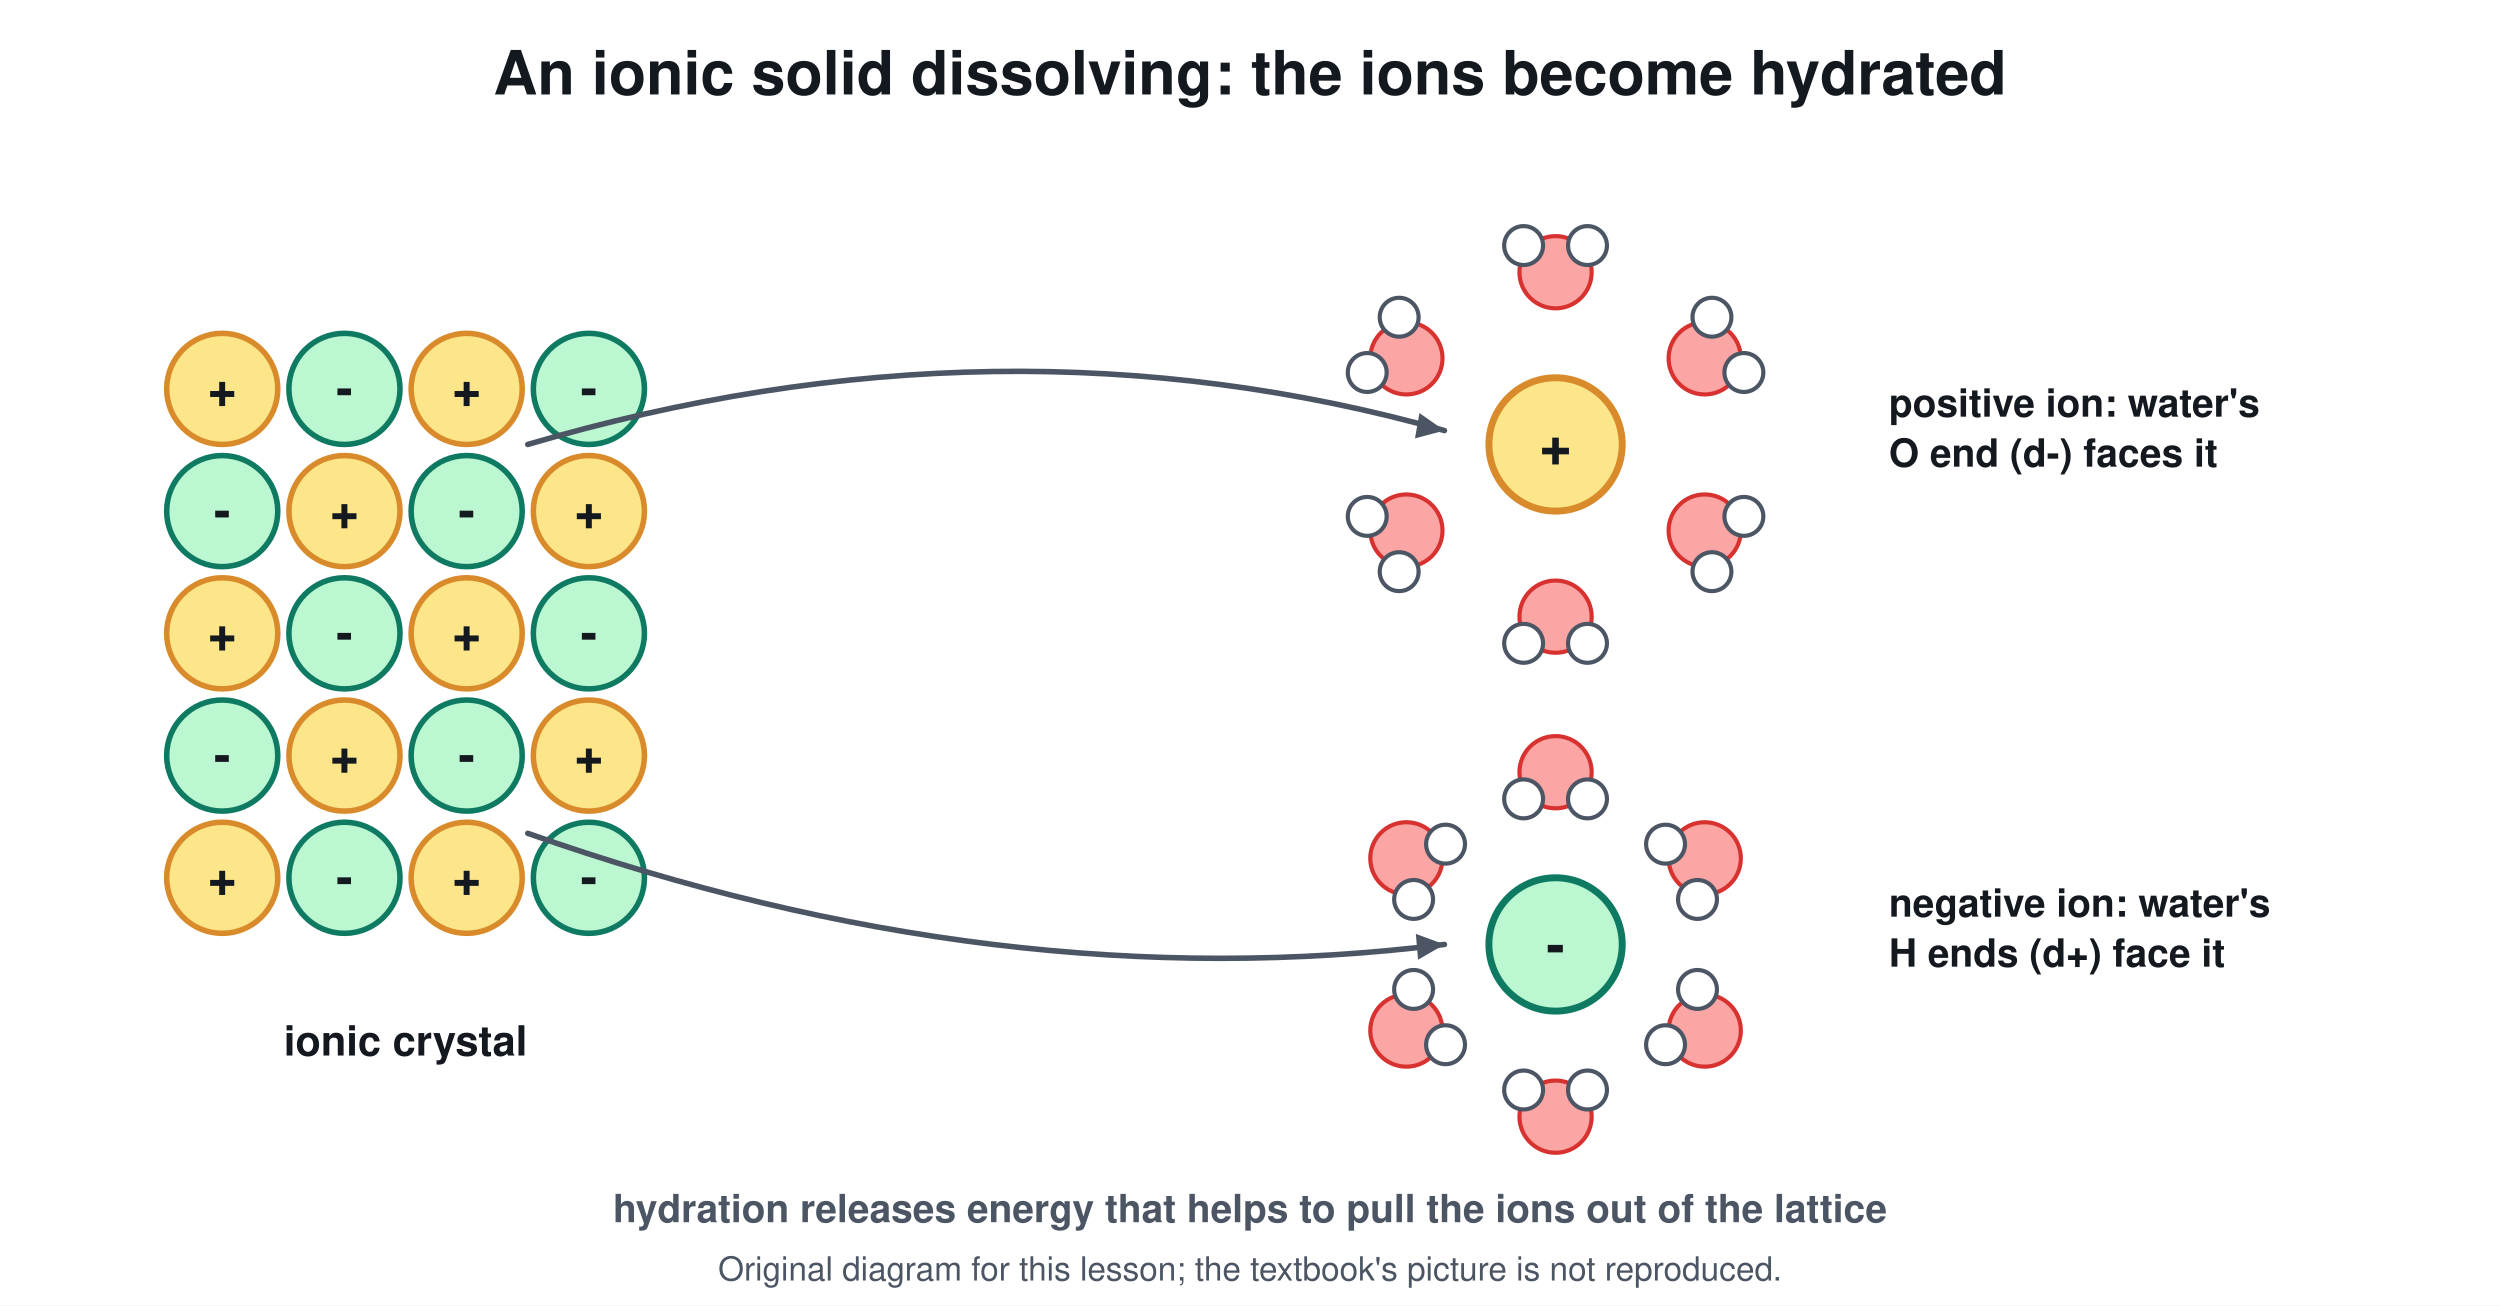
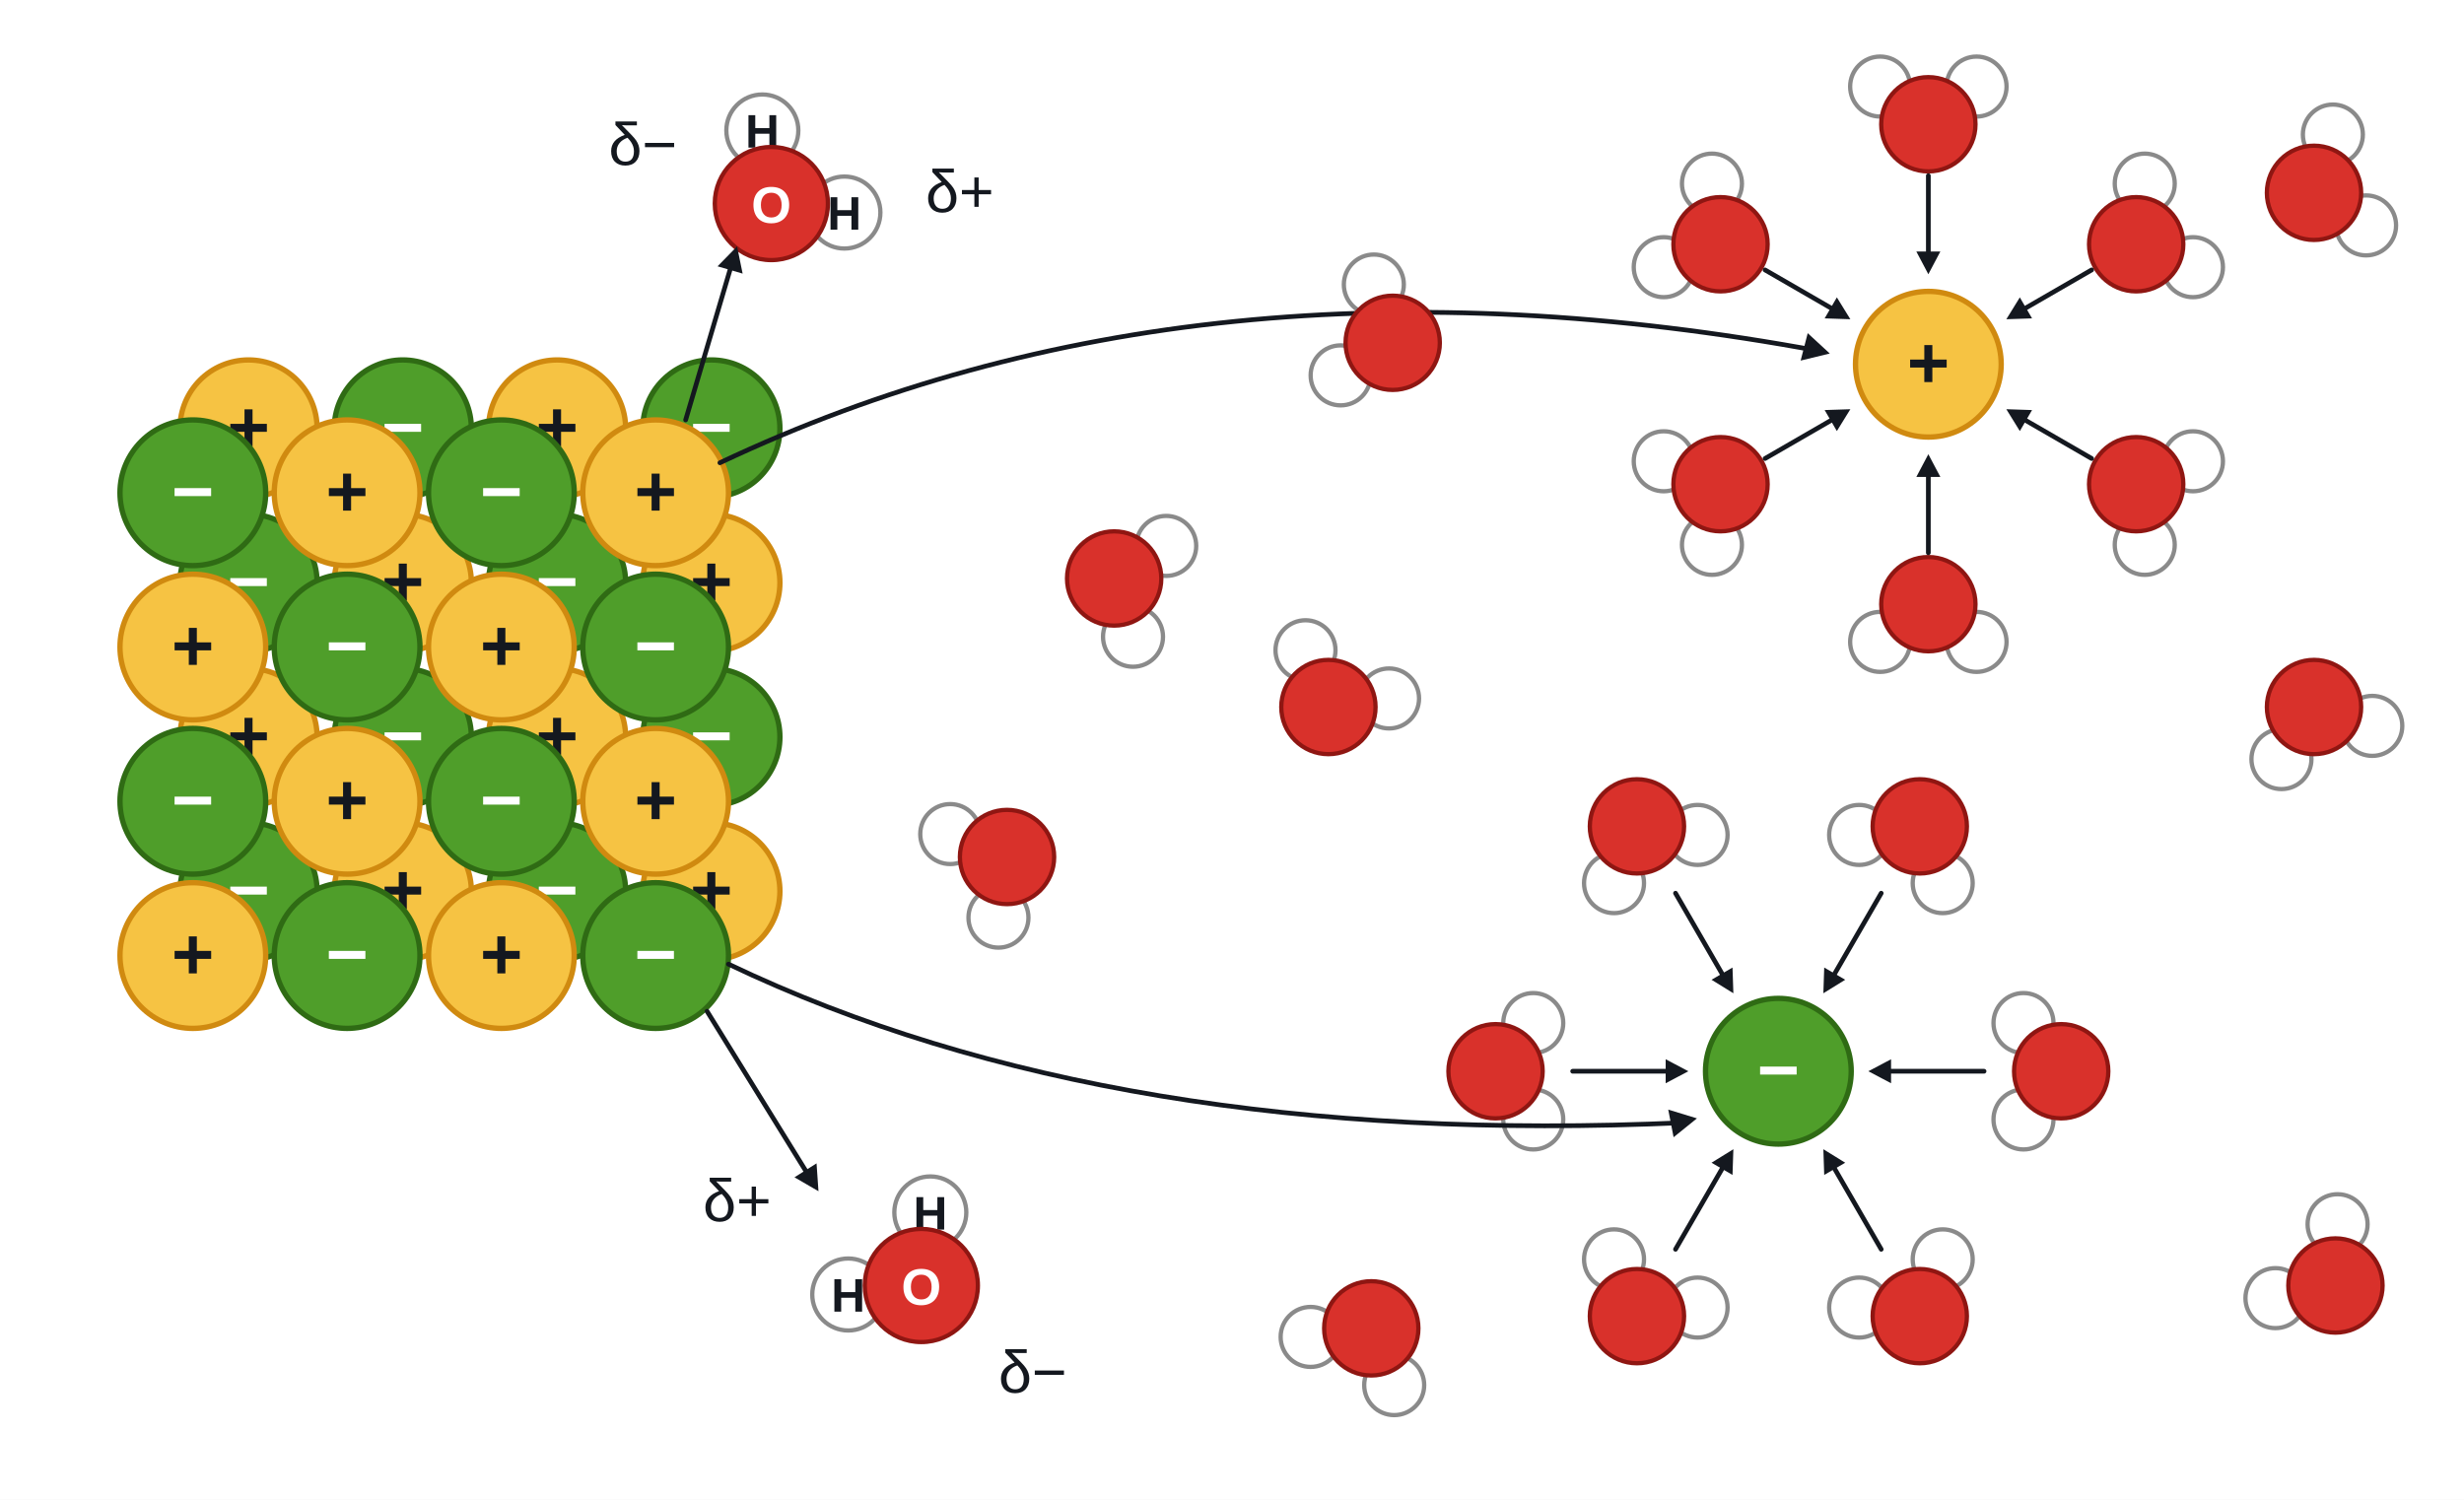
- <svg xmlns="http://www.w3.org/2000/svg" viewBox="0 0 900 470" font-family="Segoe UI, Helvetica, Arial, sans-serif">
-   <rect width="900" height="470" fill="#ffffff" />
-   <text x="450.0" y="34.0" font-size="22" fill="#14181f" text-anchor="middle" font-weight="700">An ionic solid dissolving: the ions become hydrated</text>
-   <circle cx="80.0" cy="140.0" r="20.0" stroke="#d98b2b" stroke-width="2" fill="#fde68a" />
-   <text x="80.0" y="146.0" font-size="18" fill="#14181f" text-anchor="middle" font-weight="700">+</text>
-   <circle cx="124.0" cy="140.0" r="20.0" stroke="#0f7a62" stroke-width="2" fill="#bbf7d0" />
-   <text x="124.0" y="146.0" font-size="18" fill="#14181f" text-anchor="middle" font-weight="700">-</text>
-   <circle cx="168.0" cy="140.0" r="20.0" stroke="#d98b2b" stroke-width="2" fill="#fde68a" />
-   <text x="168.0" y="146.0" font-size="18" fill="#14181f" text-anchor="middle" font-weight="700">+</text>
-   <circle cx="212.0" cy="140.0" r="20.0" stroke="#0f7a62" stroke-width="2" fill="#bbf7d0" />
-   <text x="212.0" y="146.0" font-size="18" fill="#14181f" text-anchor="middle" font-weight="700">-</text>
-   <circle cx="80.0" cy="184.0" r="20.0" stroke="#0f7a62" stroke-width="2" fill="#bbf7d0" />
-   <text x="80.0" y="190.0" font-size="18" fill="#14181f" text-anchor="middle" font-weight="700">-</text>
-   <circle cx="124.0" cy="184.0" r="20.0" stroke="#d98b2b" stroke-width="2" fill="#fde68a" />
-   <text x="124.0" y="190.0" font-size="18" fill="#14181f" text-anchor="middle" font-weight="700">+</text>
-   <circle cx="168.0" cy="184.0" r="20.0" stroke="#0f7a62" stroke-width="2" fill="#bbf7d0" />
-   <text x="168.0" y="190.0" font-size="18" fill="#14181f" text-anchor="middle" font-weight="700">-</text>
-   <circle cx="212.0" cy="184.0" r="20.0" stroke="#d98b2b" stroke-width="2" fill="#fde68a" />
-   <text x="212.0" y="190.0" font-size="18" fill="#14181f" text-anchor="middle" font-weight="700">+</text>
-   <circle cx="80.0" cy="228.0" r="20.0" stroke="#d98b2b" stroke-width="2" fill="#fde68a" />
-   <text x="80.0" y="234.0" font-size="18" fill="#14181f" text-anchor="middle" font-weight="700">+</text>
-   <circle cx="124.0" cy="228.0" r="20.0" stroke="#0f7a62" stroke-width="2" fill="#bbf7d0" />
-   <text x="124.0" y="234.0" font-size="18" fill="#14181f" text-anchor="middle" font-weight="700">-</text>
-   <circle cx="168.0" cy="228.0" r="20.0" stroke="#d98b2b" stroke-width="2" fill="#fde68a" />
-   <text x="168.0" y="234.0" font-size="18" fill="#14181f" text-anchor="middle" font-weight="700">+</text>
-   <circle cx="212.0" cy="228.0" r="20.0" stroke="#0f7a62" stroke-width="2" fill="#bbf7d0" />
-   <text x="212.0" y="234.0" font-size="18" fill="#14181f" text-anchor="middle" font-weight="700">-</text>
-   <circle cx="80.0" cy="272.0" r="20.0" stroke="#0f7a62" stroke-width="2" fill="#bbf7d0" />
-   <text x="80.0" y="278.0" font-size="18" fill="#14181f" text-anchor="middle" font-weight="700">-</text>
-   <circle cx="124.0" cy="272.0" r="20.0" stroke="#d98b2b" stroke-width="2" fill="#fde68a" />
-   <text x="124.0" y="278.0" font-size="18" fill="#14181f" text-anchor="middle" font-weight="700">+</text>
-   <circle cx="168.0" cy="272.0" r="20.0" stroke="#0f7a62" stroke-width="2" fill="#bbf7d0" />
-   <text x="168.0" y="278.0" font-size="18" fill="#14181f" text-anchor="middle" font-weight="700">-</text>
-   <circle cx="212.0" cy="272.0" r="20.0" stroke="#d98b2b" stroke-width="2" fill="#fde68a" />
-   <text x="212.0" y="278.0" font-size="18" fill="#14181f" text-anchor="middle" font-weight="700">+</text>
-   <circle cx="80.0" cy="316.0" r="20.0" stroke="#d98b2b" stroke-width="2" fill="#fde68a" />
-   <text x="80.0" y="322.0" font-size="18" fill="#14181f" text-anchor="middle" font-weight="700">+</text>
-   <circle cx="124.0" cy="316.0" r="20.0" stroke="#0f7a62" stroke-width="2" fill="#bbf7d0" />
-   <text x="124.0" y="322.0" font-size="18" fill="#14181f" text-anchor="middle" font-weight="700">-</text>
-   <circle cx="168.0" cy="316.0" r="20.0" stroke="#d98b2b" stroke-width="2" fill="#fde68a" />
-   <text x="168.0" y="322.0" font-size="18" fill="#14181f" text-anchor="middle" font-weight="700">+</text>
-   <circle cx="212.0" cy="316.0" r="20.0" stroke="#0f7a62" stroke-width="2" fill="#bbf7d0" />
-   <text x="212.0" y="322.0" font-size="18" fill="#14181f" text-anchor="middle" font-weight="700">-</text>
-   <text x="146.0" y="380.0" font-size="15" fill="#14181f" text-anchor="middle" font-weight="700">ionic crystal</text>
-   <circle cx="560.0" cy="160.0" r="24.0" stroke="#d98b2b" stroke-width="2.5" fill="#fde68a" />
-   <text x="560.0" y="167.0" font-size="20" fill="#14181f" text-anchor="middle" font-weight="700">+</text>
-   <circle cx="613.7" cy="191.0" r="13.0" stroke="#d7322f" stroke-width="1.5" fill="#fca5a5" />
-   <circle cx="627.8" cy="185.9" r="7.0" stroke="#4b5563" stroke-width="1.5" fill="#ffffff" />
-   <circle cx="616.3" cy="205.8" r="7.0" stroke="#4b5563" stroke-width="1.5" fill="#ffffff" />
-   <circle cx="560.0" cy="222.0" r="13.0" stroke="#d7322f" stroke-width="1.5" fill="#fca5a5" />
-   <circle cx="571.5" cy="231.6" r="7.0" stroke="#4b5563" stroke-width="1.5" fill="#ffffff" />
-   <circle cx="548.5" cy="231.6" r="7.0" stroke="#4b5563" stroke-width="1.5" fill="#ffffff" />
-   <circle cx="506.3" cy="191.0" r="13.0" stroke="#d7322f" stroke-width="1.5" fill="#fca5a5" />
-   <circle cx="503.7" cy="205.8" r="7.0" stroke="#4b5563" stroke-width="1.5" fill="#ffffff" />
-   <circle cx="492.2" cy="185.9" r="7.0" stroke="#4b5563" stroke-width="1.5" fill="#ffffff" />
-   <circle cx="506.3" cy="129.0" r="13.0" stroke="#d7322f" stroke-width="1.5" fill="#fca5a5" />
-   <circle cx="492.2" cy="134.1" r="7.0" stroke="#4b5563" stroke-width="1.5" fill="#ffffff" />
-   <circle cx="503.7" cy="114.2" r="7.0" stroke="#4b5563" stroke-width="1.5" fill="#ffffff" />
-   <circle cx="560.0" cy="98.0" r="13.0" stroke="#d7322f" stroke-width="1.5" fill="#fca5a5" />
-   <circle cx="548.5" cy="88.4" r="7.0" stroke="#4b5563" stroke-width="1.5" fill="#ffffff" />
-   <circle cx="571.5" cy="88.4" r="7.0" stroke="#4b5563" stroke-width="1.5" fill="#ffffff" />
-   <circle cx="613.7" cy="129.0" r="13.0" stroke="#d7322f" stroke-width="1.5" fill="#fca5a5" />
-   <circle cx="616.3" cy="114.2" r="7.0" stroke="#4b5563" stroke-width="1.5" fill="#ffffff" />
-   <circle cx="627.8" cy="134.1" r="7.0" stroke="#4b5563" stroke-width="1.5" fill="#ffffff" />
-   <circle cx="560.0" cy="340.0" r="24.0" stroke="#0f7a62" stroke-width="2.5" fill="#bbf7d0" />
-   <text x="560.0" y="347.0" font-size="20" fill="#14181f" text-anchor="middle" font-weight="700">-</text>
-   <circle cx="613.7" cy="371.0" r="13.0" stroke="#d7322f" stroke-width="1.5" fill="#fca5a5" />
-   <circle cx="599.6" cy="376.1" r="7.0" stroke="#4b5563" stroke-width="1.5" fill="#ffffff" />
-   <circle cx="611.1" cy="356.2" r="7.0" stroke="#4b5563" stroke-width="1.5" fill="#ffffff" />
-   <circle cx="560.0" cy="402.0" r="13.0" stroke="#d7322f" stroke-width="1.5" fill="#fca5a5" />
-   <circle cx="548.5" cy="392.4" r="7.0" stroke="#4b5563" stroke-width="1.5" fill="#ffffff" />
-   <circle cx="571.5" cy="392.4" r="7.0" stroke="#4b5563" stroke-width="1.5" fill="#ffffff" />
-   <circle cx="506.3" cy="371.0" r="13.0" stroke="#d7322f" stroke-width="1.5" fill="#fca5a5" />
-   <circle cx="508.9" cy="356.2" r="7.0" stroke="#4b5563" stroke-width="1.5" fill="#ffffff" />
-   <circle cx="520.4" cy="376.1" r="7.0" stroke="#4b5563" stroke-width="1.5" fill="#ffffff" />
-   <circle cx="506.3" cy="309.0" r="13.0" stroke="#d7322f" stroke-width="1.5" fill="#fca5a5" />
-   <circle cx="520.4" cy="303.9" r="7.0" stroke="#4b5563" stroke-width="1.5" fill="#ffffff" />
-   <circle cx="508.9" cy="323.8" r="7.0" stroke="#4b5563" stroke-width="1.5" fill="#ffffff" />
-   <circle cx="560.0" cy="278.0" r="13.0" stroke="#d7322f" stroke-width="1.5" fill="#fca5a5" />
-   <circle cx="571.5" cy="287.6" r="7.0" stroke="#4b5563" stroke-width="1.5" fill="#ffffff" />
-   <circle cx="548.5" cy="287.6" r="7.0" stroke="#4b5563" stroke-width="1.5" fill="#ffffff" />
-   <circle cx="613.7" cy="309.0" r="13.0" stroke="#d7322f" stroke-width="1.5" fill="#fca5a5" />
-   <circle cx="611.1" cy="323.8" r="7.0" stroke="#4b5563" stroke-width="1.5" fill="#ffffff" />
-   <circle cx="599.6" cy="303.9" r="7.0" stroke="#4b5563" stroke-width="1.5" fill="#ffffff" />
-   <path d="M 190 160 Q 360 110 520 155" stroke="#4b5563" stroke-width="2" fill="none" stroke-linejoin="round" stroke-linecap="round" />
-   <path d="M520.0 155.0 L509.4 157.8 L511.0 148.7 Z" fill="#4b5563" />
-   <path d="M 190 300 Q 360 360 520 340" stroke="#4b5563" stroke-width="2" fill="none" stroke-linejoin="round" stroke-linecap="round" />
-   <path d="M520.0 340.0 L510.5 345.5 L509.7 336.2 Z" fill="#4b5563" />
-   <text x="680.0" y="150.0" font-size="14" fill="#14181f" text-anchor="start" font-weight="700">positive ion: water's</text>
-   <text x="680.0" y="168.0" font-size="14" fill="#14181f" text-anchor="start" font-weight="700">O end (d-) faces it</text>
-   <text x="680.0" y="330.0" font-size="14" fill="#14181f" text-anchor="start" font-weight="700">negative ion: water's</text>
-   <text x="680.0" y="348.0" font-size="14" fill="#14181f" text-anchor="start" font-weight="700">H ends (d+) face it</text>
-   <text x="450.0" y="440.0" font-size="14" fill="#4b5563" text-anchor="middle" font-weight="700">hydration releases energy that helps to pull the ions out of the lattice</text>
-   <text x="450.0" y="461" font-size="12" fill="#4b5563" text-anchor="middle">Original diagram for this lesson; the textbook's picture is not reproduced.</text>
+ <svg xmlns="http://www.w3.org/2000/svg" viewBox="0 0 1150 700" font-family="Arial, Helvetica, sans-serif">
+   <rect width="1150" height="700" fill="#ffffff" />
+   <circle cx="116.0" cy="200.0" r="32.0" stroke="#d08a10" stroke-width="2.5" fill="#f6c343" />
+   <text x="116.0" y="211.0" font-size="34" fill="#14181f" text-anchor="middle" font-weight="700">
+     <tspan>+</tspan>
+   </text>
+   <circle cx="188.0" cy="200.0" r="32.0" stroke="#2f6b14" stroke-width="2.5" fill="#4f9e2a" />
+   <text x="188.0" y="211.0" font-size="34" fill="#ffffff" text-anchor="middle" font-weight="700">
+     <tspan>−</tspan>
+   </text>
+   <circle cx="260.0" cy="200.0" r="32.0" stroke="#d08a10" stroke-width="2.5" fill="#f6c343" />
+   <text x="260.0" y="211.0" font-size="34" fill="#14181f" text-anchor="middle" font-weight="700">
+     <tspan>+</tspan>
+   </text>
+   <circle cx="332.0" cy="200.0" r="32.0" stroke="#2f6b14" stroke-width="2.5" fill="#4f9e2a" />
+   <text x="332.0" y="211.0" font-size="34" fill="#ffffff" text-anchor="middle" font-weight="700">
+     <tspan>−</tspan>
+   </text>
+   <circle cx="116.0" cy="272.0" r="32.0" stroke="#2f6b14" stroke-width="2.5" fill="#4f9e2a" />
+   <text x="116.0" y="283.0" font-size="34" fill="#ffffff" text-anchor="middle" font-weight="700">
+     <tspan>−</tspan>
+   </text>
+   <circle cx="188.0" cy="272.0" r="32.0" stroke="#d08a10" stroke-width="2.5" fill="#f6c343" />
+   <text x="188.0" y="283.0" font-size="34" fill="#14181f" text-anchor="middle" font-weight="700">
+     <tspan>+</tspan>
+   </text>
+   <circle cx="260.0" cy="272.0" r="32.0" stroke="#2f6b14" stroke-width="2.5" fill="#4f9e2a" />
+   <text x="260.0" y="283.0" font-size="34" fill="#ffffff" text-anchor="middle" font-weight="700">
+     <tspan>−</tspan>
+   </text>
+   <circle cx="332.0" cy="272.0" r="32.0" stroke="#d08a10" stroke-width="2.5" fill="#f6c343" />
+   <text x="332.0" y="283.0" font-size="34" fill="#14181f" text-anchor="middle" font-weight="700">
+     <tspan>+</tspan>
+   </text>
+   <circle cx="116.0" cy="344.0" r="32.0" stroke="#d08a10" stroke-width="2.5" fill="#f6c343" />
+   <text x="116.0" y="355.0" font-size="34" fill="#14181f" text-anchor="middle" font-weight="700">
+     <tspan>+</tspan>
+   </text>
+   <circle cx="188.0" cy="344.0" r="32.0" stroke="#2f6b14" stroke-width="2.5" fill="#4f9e2a" />
+   <text x="188.0" y="355.0" font-size="34" fill="#ffffff" text-anchor="middle" font-weight="700">
+     <tspan>−</tspan>
+   </text>
+   <circle cx="260.0" cy="344.0" r="32.0" stroke="#d08a10" stroke-width="2.5" fill="#f6c343" />
+   <text x="260.0" y="355.0" font-size="34" fill="#14181f" text-anchor="middle" font-weight="700">
+     <tspan>+</tspan>
+   </text>
+   <circle cx="332.0" cy="344.0" r="32.0" stroke="#2f6b14" stroke-width="2.5" fill="#4f9e2a" />
+   <text x="332.0" y="355.0" font-size="34" fill="#ffffff" text-anchor="middle" font-weight="700">
+     <tspan>−</tspan>
+   </text>
+   <circle cx="116.0" cy="416.0" r="32.0" stroke="#2f6b14" stroke-width="2.5" fill="#4f9e2a" />
+   <text x="116.0" y="427.0" font-size="34" fill="#ffffff" text-anchor="middle" font-weight="700">
+     <tspan>−</tspan>
+   </text>
+   <circle cx="188.0" cy="416.0" r="32.0" stroke="#d08a10" stroke-width="2.5" fill="#f6c343" />
+   <text x="188.0" y="427.0" font-size="34" fill="#14181f" text-anchor="middle" font-weight="700">
+     <tspan>+</tspan>
+   </text>
+   <circle cx="260.0" cy="416.0" r="32.0" stroke="#2f6b14" stroke-width="2.5" fill="#4f9e2a" />
+   <text x="260.0" y="427.0" font-size="34" fill="#ffffff" text-anchor="middle" font-weight="700">
+     <tspan>−</tspan>
+   </text>
+   <circle cx="332.0" cy="416.0" r="32.0" stroke="#d08a10" stroke-width="2.5" fill="#f6c343" />
+   <text x="332.0" y="427.0" font-size="34" fill="#14181f" text-anchor="middle" font-weight="700">
+     <tspan>+</tspan>
+   </text>
+   <circle cx="90.0" cy="230.0" r="34.0" stroke="#2f6b14" stroke-width="2.5" fill="#4f9e2a" />
+   <text x="90.0" y="241.0" font-size="34" fill="#ffffff" text-anchor="middle" font-weight="700">
+     <tspan>−</tspan>
+   </text>
+   <circle cx="162.0" cy="230.0" r="34.0" stroke="#d08a10" stroke-width="2.5" fill="#f6c343" />
+   <text x="162.0" y="241.0" font-size="34" fill="#14181f" text-anchor="middle" font-weight="700">
+     <tspan>+</tspan>
+   </text>
+   <circle cx="234.0" cy="230.0" r="34.0" stroke="#2f6b14" stroke-width="2.5" fill="#4f9e2a" />
+   <text x="234.0" y="241.0" font-size="34" fill="#ffffff" text-anchor="middle" font-weight="700">
+     <tspan>−</tspan>
+   </text>
+   <circle cx="306.0" cy="230.0" r="34.0" stroke="#d08a10" stroke-width="2.5" fill="#f6c343" />
+   <text x="306.0" y="241.0" font-size="34" fill="#14181f" text-anchor="middle" font-weight="700">
+     <tspan>+</tspan>
+   </text>
+   <circle cx="90.0" cy="302.0" r="34.0" stroke="#d08a10" stroke-width="2.5" fill="#f6c343" />
+   <text x="90.0" y="313.0" font-size="34" fill="#14181f" text-anchor="middle" font-weight="700">
+     <tspan>+</tspan>
+   </text>
+   <circle cx="162.0" cy="302.0" r="34.0" stroke="#2f6b14" stroke-width="2.5" fill="#4f9e2a" />
+   <text x="162.0" y="313.0" font-size="34" fill="#ffffff" text-anchor="middle" font-weight="700">
+     <tspan>−</tspan>
+   </text>
+   <circle cx="234.0" cy="302.0" r="34.0" stroke="#d08a10" stroke-width="2.5" fill="#f6c343" />
+   <text x="234.0" y="313.0" font-size="34" fill="#14181f" text-anchor="middle" font-weight="700">
+     <tspan>+</tspan>
+   </text>
+   <circle cx="306.0" cy="302.0" r="34.0" stroke="#2f6b14" stroke-width="2.5" fill="#4f9e2a" />
+   <text x="306.0" y="313.0" font-size="34" fill="#ffffff" text-anchor="middle" font-weight="700">
+     <tspan>−</tspan>
+   </text>
+   <circle cx="90.0" cy="374.0" r="34.0" stroke="#2f6b14" stroke-width="2.5" fill="#4f9e2a" />
+   <text x="90.0" y="385.0" font-size="34" fill="#ffffff" text-anchor="middle" font-weight="700">
+     <tspan>−</tspan>
+   </text>
+   <circle cx="162.0" cy="374.0" r="34.0" stroke="#d08a10" stroke-width="2.5" fill="#f6c343" />
+   <text x="162.0" y="385.0" font-size="34" fill="#14181f" text-anchor="middle" font-weight="700">
+     <tspan>+</tspan>
+   </text>
+   <circle cx="234.0" cy="374.0" r="34.0" stroke="#2f6b14" stroke-width="2.5" fill="#4f9e2a" />
+   <text x="234.0" y="385.0" font-size="34" fill="#ffffff" text-anchor="middle" font-weight="700">
+     <tspan>−</tspan>
+   </text>
+   <circle cx="306.0" cy="374.0" r="34.0" stroke="#d08a10" stroke-width="2.5" fill="#f6c343" />
+   <text x="306.0" y="385.0" font-size="34" fill="#14181f" text-anchor="middle" font-weight="700">
+     <tspan>+</tspan>
+   </text>
+   <circle cx="90.0" cy="446.0" r="34.0" stroke="#d08a10" stroke-width="2.5" fill="#f6c343" />
+   <text x="90.0" y="457.0" font-size="34" fill="#14181f" text-anchor="middle" font-weight="700">
+     <tspan>+</tspan>
+   </text>
+   <circle cx="162.0" cy="446.0" r="34.0" stroke="#2f6b14" stroke-width="2.5" fill="#4f9e2a" />
+   <text x="162.0" y="457.0" font-size="34" fill="#ffffff" text-anchor="middle" font-weight="700">
+     <tspan>−</tspan>
+   </text>
+   <circle cx="234.0" cy="446.0" r="34.0" stroke="#d08a10" stroke-width="2.5" fill="#f6c343" />
+   <text x="234.0" y="457.0" font-size="34" fill="#14181f" text-anchor="middle" font-weight="700">
+     <tspan>+</tspan>
+   </text>
+   <circle cx="306.0" cy="446.0" r="34.0" stroke="#2f6b14" stroke-width="2.5" fill="#4f9e2a" />
+   <text x="306.0" y="457.0" font-size="34" fill="#ffffff" text-anchor="middle" font-weight="700">
+     <tspan>−</tspan>
+   </text>
+   <circle cx="355.8" cy="60.9" r="16.8" stroke="#8a8a8a" stroke-width="2" fill="#ffffff" />
+   <text x="355.8" y="68.9" font-size="22" fill="#14181f" text-anchor="middle" font-weight="700">
+     <tspan>H</tspan>
+   </text>
+   <circle cx="394.1" cy="99.2" r="16.8" stroke="#8a8a8a" stroke-width="2" fill="#ffffff" />
+   <text x="394.1" y="107.2" font-size="22" fill="#14181f" text-anchor="middle" font-weight="700">
+     <tspan>H</tspan>
+   </text>
+   <circle cx="360.0" cy="95.0" r="26.4" stroke="#8f1612" stroke-width="2" fill="#d9312b" />
+   <text x="360.0" y="104.0" font-size="24" fill="#ffffff" text-anchor="middle" font-weight="700">
+     <tspan>O</tspan>
+   </text>
+   <text x="316.0" y="77.0" font-size="28" fill="#14181f" text-anchor="end" font-weight="400">
+     <tspan>δ−</tspan>
+   </text>
+   <text x="432.0" y="99.0" font-size="28" fill="#14181f" text-anchor="start" font-weight="400">
+     <tspan>δ+</tspan>
+   </text>
+   <line x1="320.0" y1="196.0" x2="341.0" y2="125.0" stroke="#14181f" stroke-width="2.2" stroke-linecap="round" />
+   <path d="M344.0 115.0 L346.6 127.7 L334.9 124.3 Z" fill="#14181f" />
+   <circle cx="395.9" cy="604.2" r="16.8" stroke="#8a8a8a" stroke-width="2" fill="#ffffff" />
+   <text x="395.9" y="612.2" font-size="22" fill="#14181f" text-anchor="middle" font-weight="700">
+     <tspan>H</tspan>
+   </text>
+   <circle cx="434.2" cy="565.9" r="16.8" stroke="#8a8a8a" stroke-width="2" fill="#ffffff" />
+   <text x="434.2" y="573.9" font-size="22" fill="#14181f" text-anchor="middle" font-weight="700">
+     <tspan>H</tspan>
+   </text>
+   <circle cx="430.0" cy="600.0" r="26.4" stroke="#8f1612" stroke-width="2" fill="#d9312b" />
+   <text x="430.0" y="609.0" font-size="24" fill="#ffffff" text-anchor="middle" font-weight="700">
+     <tspan>O</tspan>
+   </text>
+   <text x="360.0" y="570.0" font-size="28" fill="#14181f" text-anchor="end" font-weight="400">
+     <tspan>δ+</tspan>
+   </text>
+   <text x="466.0" y="650.0" font-size="28" fill="#14181f" text-anchor="start" font-weight="400">
+     <tspan>δ−</tspan>
+   </text>
+   <line x1="330.0" y1="472.0" x2="376.5" y2="547.2" stroke="#14181f" stroke-width="2.2" stroke-linecap="round" />
+   <path d="M382.0 556.0 L370.8 549.5 L381.1 543.0 Z" fill="#14181f" />
+   <circle cx="900.0" cy="170.0" r="34.0" stroke="#d08a10" stroke-width="2.5" fill="#f6c343" />
+   <text x="900.0" y="181.0" font-size="34" fill="#14181f" text-anchor="middle" font-weight="700">
+     <tspan>+</tspan>
+   </text>
+   <circle cx="877.5" cy="40.4" r="14.0" stroke="#8a8a8a" stroke-width="2" fill="#ffffff" />
+   <circle cx="922.5" cy="40.4" r="14.0" stroke="#8a8a8a" stroke-width="2" fill="#ffffff" />
+   <circle cx="900.0" cy="58.0" r="22.0" stroke="#8f1612" stroke-width="2" fill="#d9312b" />
+   <circle cx="1001.0" cy="85.7" r="14.0" stroke="#8a8a8a" stroke-width="2" fill="#ffffff" />
+   <circle cx="1023.5" cy="124.7" r="14.0" stroke="#8a8a8a" stroke-width="2" fill="#ffffff" />
+   <circle cx="997.0" cy="114.0" r="22.0" stroke="#8f1612" stroke-width="2" fill="#d9312b" />
+   <circle cx="1023.5" cy="215.3" r="14.0" stroke="#8a8a8a" stroke-width="2" fill="#ffffff" />
+   <circle cx="1001.0" cy="254.3" r="14.0" stroke="#8a8a8a" stroke-width="2" fill="#ffffff" />
+   <circle cx="997.0" cy="226.0" r="22.0" stroke="#8f1612" stroke-width="2" fill="#d9312b" />
+   <circle cx="922.5" cy="299.6" r="14.0" stroke="#8a8a8a" stroke-width="2" fill="#ffffff" />
+   <circle cx="877.5" cy="299.6" r="14.0" stroke="#8a8a8a" stroke-width="2" fill="#ffffff" />
+   <circle cx="900.0" cy="282.0" r="22.0" stroke="#8f1612" stroke-width="2" fill="#d9312b" />
+   <circle cx="799.0" cy="254.3" r="14.0" stroke="#8a8a8a" stroke-width="2" fill="#ffffff" />
+   <circle cx="776.5" cy="215.3" r="14.0" stroke="#8a8a8a" stroke-width="2" fill="#ffffff" />
+   <circle cx="803.0" cy="226.0" r="22.0" stroke="#8f1612" stroke-width="2" fill="#d9312b" />
+   <circle cx="776.5" cy="124.7" r="14.0" stroke="#8a8a8a" stroke-width="2" fill="#ffffff" />
+   <circle cx="799.0" cy="85.7" r="14.0" stroke="#8a8a8a" stroke-width="2" fill="#ffffff" />
+   <circle cx="803.0" cy="114.0" r="22.0" stroke="#8f1612" stroke-width="2" fill="#d9312b" />
+   <circle cx="830.0" cy="500.0" r="34.0" stroke="#2f6b14" stroke-width="2.5" fill="#4f9e2a" />
+   <text x="830.0" y="511.0" font-size="34" fill="#ffffff" text-anchor="middle" font-weight="700">
+     <tspan>−</tspan>
+   </text>
+   <circle cx="906.7" cy="412.2" r="14.0" stroke="#8a8a8a" stroke-width="2" fill="#ffffff" />
+   <circle cx="867.7" cy="389.7" r="14.0" stroke="#8a8a8a" stroke-width="2" fill="#ffffff" />
+   <circle cx="896.0" cy="385.7" r="22.0" stroke="#8f1612" stroke-width="2" fill="#d9312b" />
+   <circle cx="944.4" cy="522.5" r="14.0" stroke="#8a8a8a" stroke-width="2" fill="#ffffff" />
+   <circle cx="944.4" cy="477.5" r="14.0" stroke="#8a8a8a" stroke-width="2" fill="#ffffff" />
+   <circle cx="962.0" cy="500.0" r="22.0" stroke="#8f1612" stroke-width="2" fill="#d9312b" />
+   <circle cx="867.7" cy="610.3" r="14.0" stroke="#8a8a8a" stroke-width="2" fill="#ffffff" />
+   <circle cx="906.7" cy="587.8" r="14.0" stroke="#8a8a8a" stroke-width="2" fill="#ffffff" />
+   <circle cx="896.0" cy="614.3" r="22.0" stroke="#8f1612" stroke-width="2" fill="#d9312b" />
+   <circle cx="753.3" cy="587.8" r="14.0" stroke="#8a8a8a" stroke-width="2" fill="#ffffff" />
+   <circle cx="792.3" cy="610.3" r="14.0" stroke="#8a8a8a" stroke-width="2" fill="#ffffff" />
+   <circle cx="764.0" cy="614.3" r="22.0" stroke="#8f1612" stroke-width="2" fill="#d9312b" />
+   <circle cx="715.6" cy="477.5" r="14.0" stroke="#8a8a8a" stroke-width="2" fill="#ffffff" />
+   <circle cx="715.6" cy="522.5" r="14.0" stroke="#8a8a8a" stroke-width="2" fill="#ffffff" />
+   <circle cx="698.0" cy="500.0" r="22.0" stroke="#8f1612" stroke-width="2" fill="#d9312b" />
+   <circle cx="792.3" cy="389.7" r="14.0" stroke="#8a8a8a" stroke-width="2" fill="#ffffff" />
+   <circle cx="753.3" cy="412.2" r="14.0" stroke="#8a8a8a" stroke-width="2" fill="#ffffff" />
+   <circle cx="764.0" cy="385.7" r="22.0" stroke="#8f1612" stroke-width="2" fill="#d9312b" />
+   <line x1="878.0" y1="416.9" x2="855.8" y2="455.3" stroke="#14181f" stroke-width="2.2" stroke-linecap="round" />
+   <path d="M851.0 463.6 L851.4 451.6 L861.2 457.3 Z" fill="#14181f" />
+   <line x1="900.0" y1="82.0" x2="900.0" y2="118.4" stroke="#14181f" stroke-width="2.2" stroke-linecap="round" />
+   <path d="M900.0 128.0 L894.4 117.4 L905.6 117.4 Z" fill="#14181f" />
+   <line x1="926.0" y1="500.0" x2="881.6" y2="500.0" stroke="#14181f" stroke-width="2.2" stroke-linecap="round" />
+   <path d="M872.0 500.0 L882.6 494.4 L882.6 505.6 Z" fill="#14181f" />
+   <line x1="976.2" y1="126.0" x2="944.7" y2="144.2" stroke="#14181f" stroke-width="2.2" stroke-linecap="round" />
+   <path d="M936.4 149.0 L942.7 138.8 L948.4 148.6 Z" fill="#14181f" />
+   <line x1="878.0" y1="583.1" x2="855.8" y2="544.7" stroke="#14181f" stroke-width="2.2" stroke-linecap="round" />
+   <path d="M851.0 536.4 L861.2 542.7 L851.4 548.4 Z" fill="#14181f" />
+   <line x1="976.2" y1="214.0" x2="944.7" y2="195.8" stroke="#14181f" stroke-width="2.2" stroke-linecap="round" />
+   <path d="M936.4 191.0 L948.4 191.4 L942.7 201.2 Z" fill="#14181f" />
+   <line x1="782.0" y1="583.1" x2="804.2" y2="544.7" stroke="#14181f" stroke-width="2.2" stroke-linecap="round" />
+   <path d="M809.0 536.4 L808.6 548.4 L798.8 542.7 Z" fill="#14181f" />
+   <line x1="900.0" y1="258.0" x2="900.0" y2="221.6" stroke="#14181f" stroke-width="2.2" stroke-linecap="round" />
+   <path d="M900.0 212.0 L905.6 222.6 L894.4 222.6 Z" fill="#14181f" />
+   <line x1="734.0" y1="500.0" x2="778.4" y2="500.0" stroke="#14181f" stroke-width="2.2" stroke-linecap="round" />
+   <path d="M788.0 500.0 L777.4 505.6 L777.4 494.4 Z" fill="#14181f" />
+   <line x1="823.8" y1="214.0" x2="855.3" y2="195.8" stroke="#14181f" stroke-width="2.2" stroke-linecap="round" />
+   <path d="M863.6 191.0 L857.3 201.2 L851.6 191.4 Z" fill="#14181f" />
+   <line x1="782.0" y1="416.9" x2="804.2" y2="455.3" stroke="#14181f" stroke-width="2.2" stroke-linecap="round" />
+   <path d="M809.0 463.6 L798.8 457.3 L808.6 451.6 Z" fill="#14181f" />
+   <line x1="823.8" y1="126.0" x2="855.3" y2="144.2" stroke="#14181f" stroke-width="2.2" stroke-linecap="round" />
+   <path d="M863.6 149.0 L851.6 148.6 L857.3 138.8 Z" fill="#14181f" />
+   <path d="M336 216 Q560 110 850 164" stroke="#14181f" stroke-width="2.2" fill="none" stroke-linejoin="round" stroke-linecap="round" />
+   <path d="M854.0 165.0 L840.4 168.3 L843.7 155.5 Z" fill="#14181f" />
+   <path d="M340 450 Q520 536 786 524" stroke="#14181f" stroke-width="2.2" fill="none" stroke-linejoin="round" stroke-linecap="round" />
+   <path d="M792.0 522.0 L781.1 530.8 L778.6 517.9 Z" fill="#14181f" />
+   <circle cx="544.3" cy="254.8" r="14.0" stroke="#8a8a8a" stroke-width="2" fill="#ffffff" />
+   <circle cx="528.8" cy="297.2" r="14.0" stroke="#8a8a8a" stroke-width="2" fill="#ffffff" />
+   <circle cx="520.0" cy="270.0" r="22.0" stroke="#8f1612" stroke-width="2" fill="#d9312b" />
+   <circle cx="466.0" cy="428.3" r="14.0" stroke="#8a8a8a" stroke-width="2" fill="#ffffff" />
+   <circle cx="443.5" cy="389.3" r="14.0" stroke="#8a8a8a" stroke-width="2" fill="#ffffff" />
+   <circle cx="470.0" cy="400.0" r="22.0" stroke="#8f1612" stroke-width="2" fill="#d9312b" />
+   <circle cx="609.3" cy="303.5" r="14.0" stroke="#8a8a8a" stroke-width="2" fill="#ffffff" />
+   <circle cx="648.3" cy="326.0" r="14.0" stroke="#8a8a8a" stroke-width="2" fill="#ffffff" />
+   <circle cx="620.0" cy="330.0" r="22.0" stroke="#8f1612" stroke-width="2" fill="#d9312b" />
+   <circle cx="1107.2" cy="338.8" r="14.0" stroke="#8a8a8a" stroke-width="2" fill="#ffffff" />
+   <circle cx="1064.8" cy="354.3" r="14.0" stroke="#8a8a8a" stroke-width="2" fill="#ffffff" />
+   <circle cx="1080.0" cy="330.0" r="22.0" stroke="#8f1612" stroke-width="2" fill="#d9312b" />
+   <circle cx="1062.0" cy="605.9" r="14.0" stroke="#8a8a8a" stroke-width="2" fill="#ffffff" />
+   <circle cx="1091.0" cy="571.4" r="14.0" stroke="#8a8a8a" stroke-width="2" fill="#ffffff" />
+   <circle cx="1090.0" cy="600.0" r="22.0" stroke="#8f1612" stroke-width="2" fill="#d9312b" />
+   <circle cx="650.7" cy="646.5" r="14.0" stroke="#8a8a8a" stroke-width="2" fill="#ffffff" />
+   <circle cx="611.7" cy="624.0" r="14.0" stroke="#8a8a8a" stroke-width="2" fill="#ffffff" />
+   <circle cx="640.0" cy="620.0" r="22.0" stroke="#8f1612" stroke-width="2" fill="#d9312b" />
+   <circle cx="1088.8" cy="62.8" r="14.0" stroke="#8a8a8a" stroke-width="2" fill="#ffffff" />
+   <circle cx="1104.3" cy="105.2" r="14.0" stroke="#8a8a8a" stroke-width="2" fill="#ffffff" />
+   <circle cx="1080.0" cy="90.0" r="22.0" stroke="#8f1612" stroke-width="2" fill="#d9312b" />
+   <circle cx="625.7" cy="175.2" r="14.0" stroke="#8a8a8a" stroke-width="2" fill="#ffffff" />
+   <circle cx="641.2" cy="132.8" r="14.0" stroke="#8a8a8a" stroke-width="2" fill="#ffffff" />
+   <circle cx="650.0" cy="160.0" r="22.0" stroke="#8f1612" stroke-width="2" fill="#d9312b" />
</svg>
